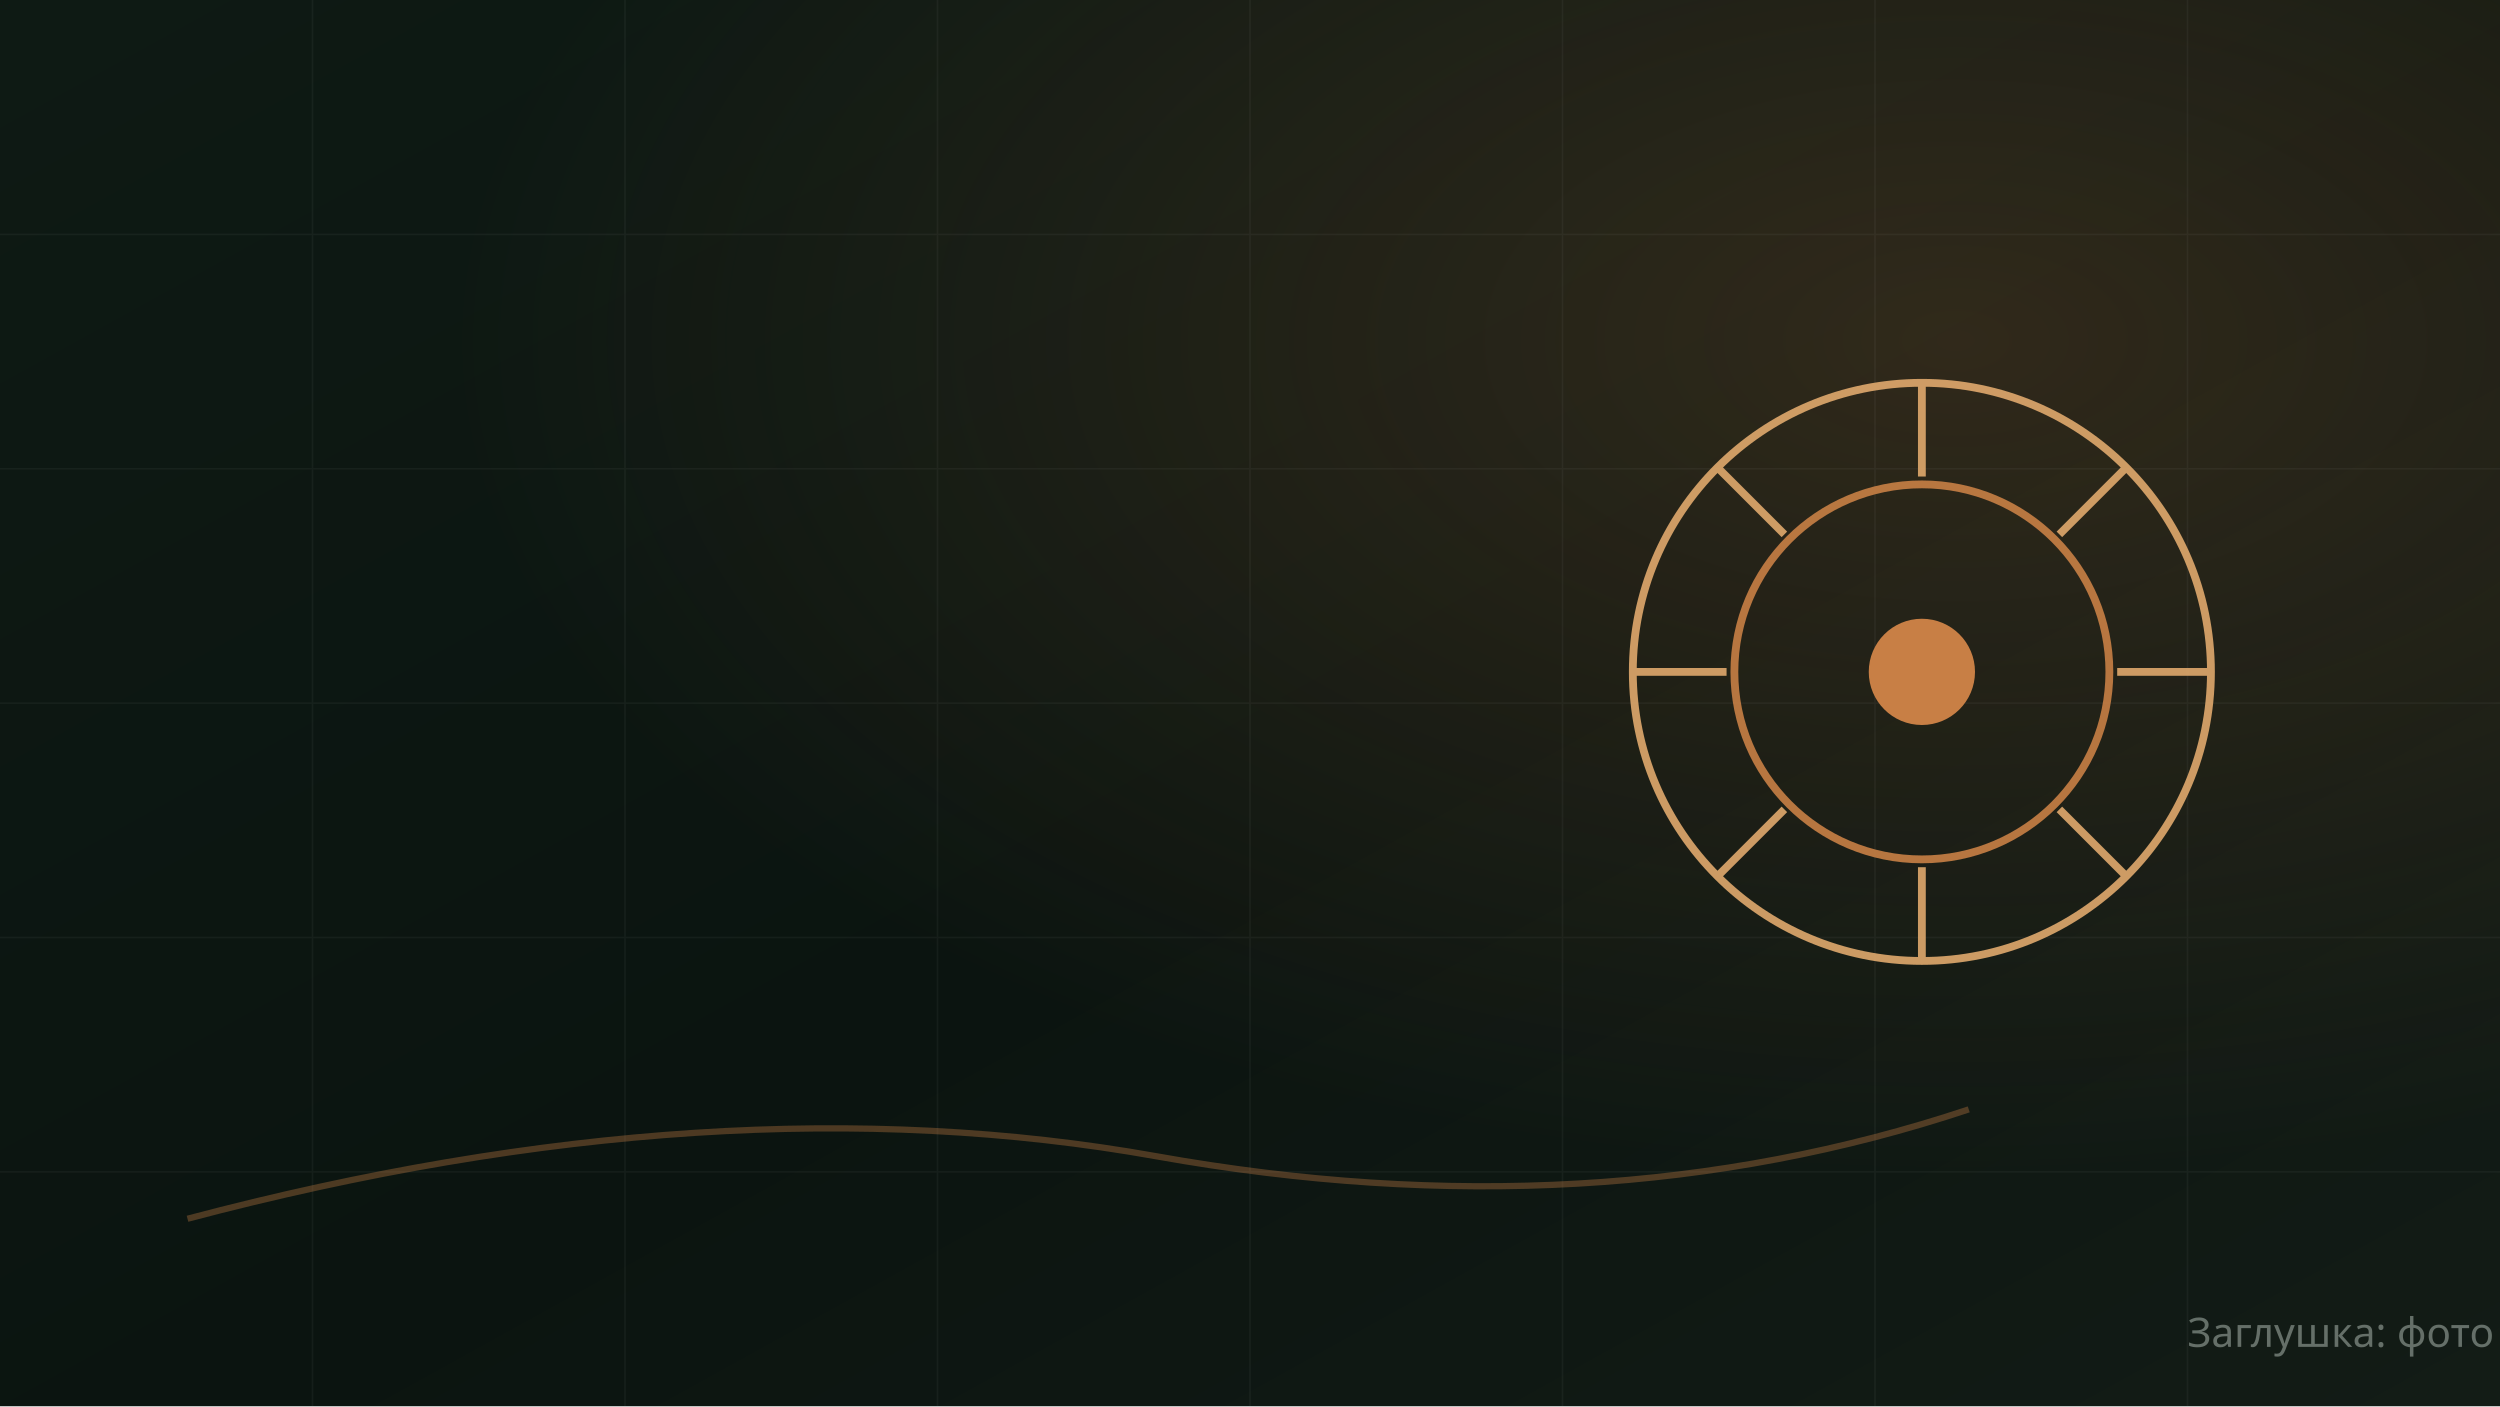
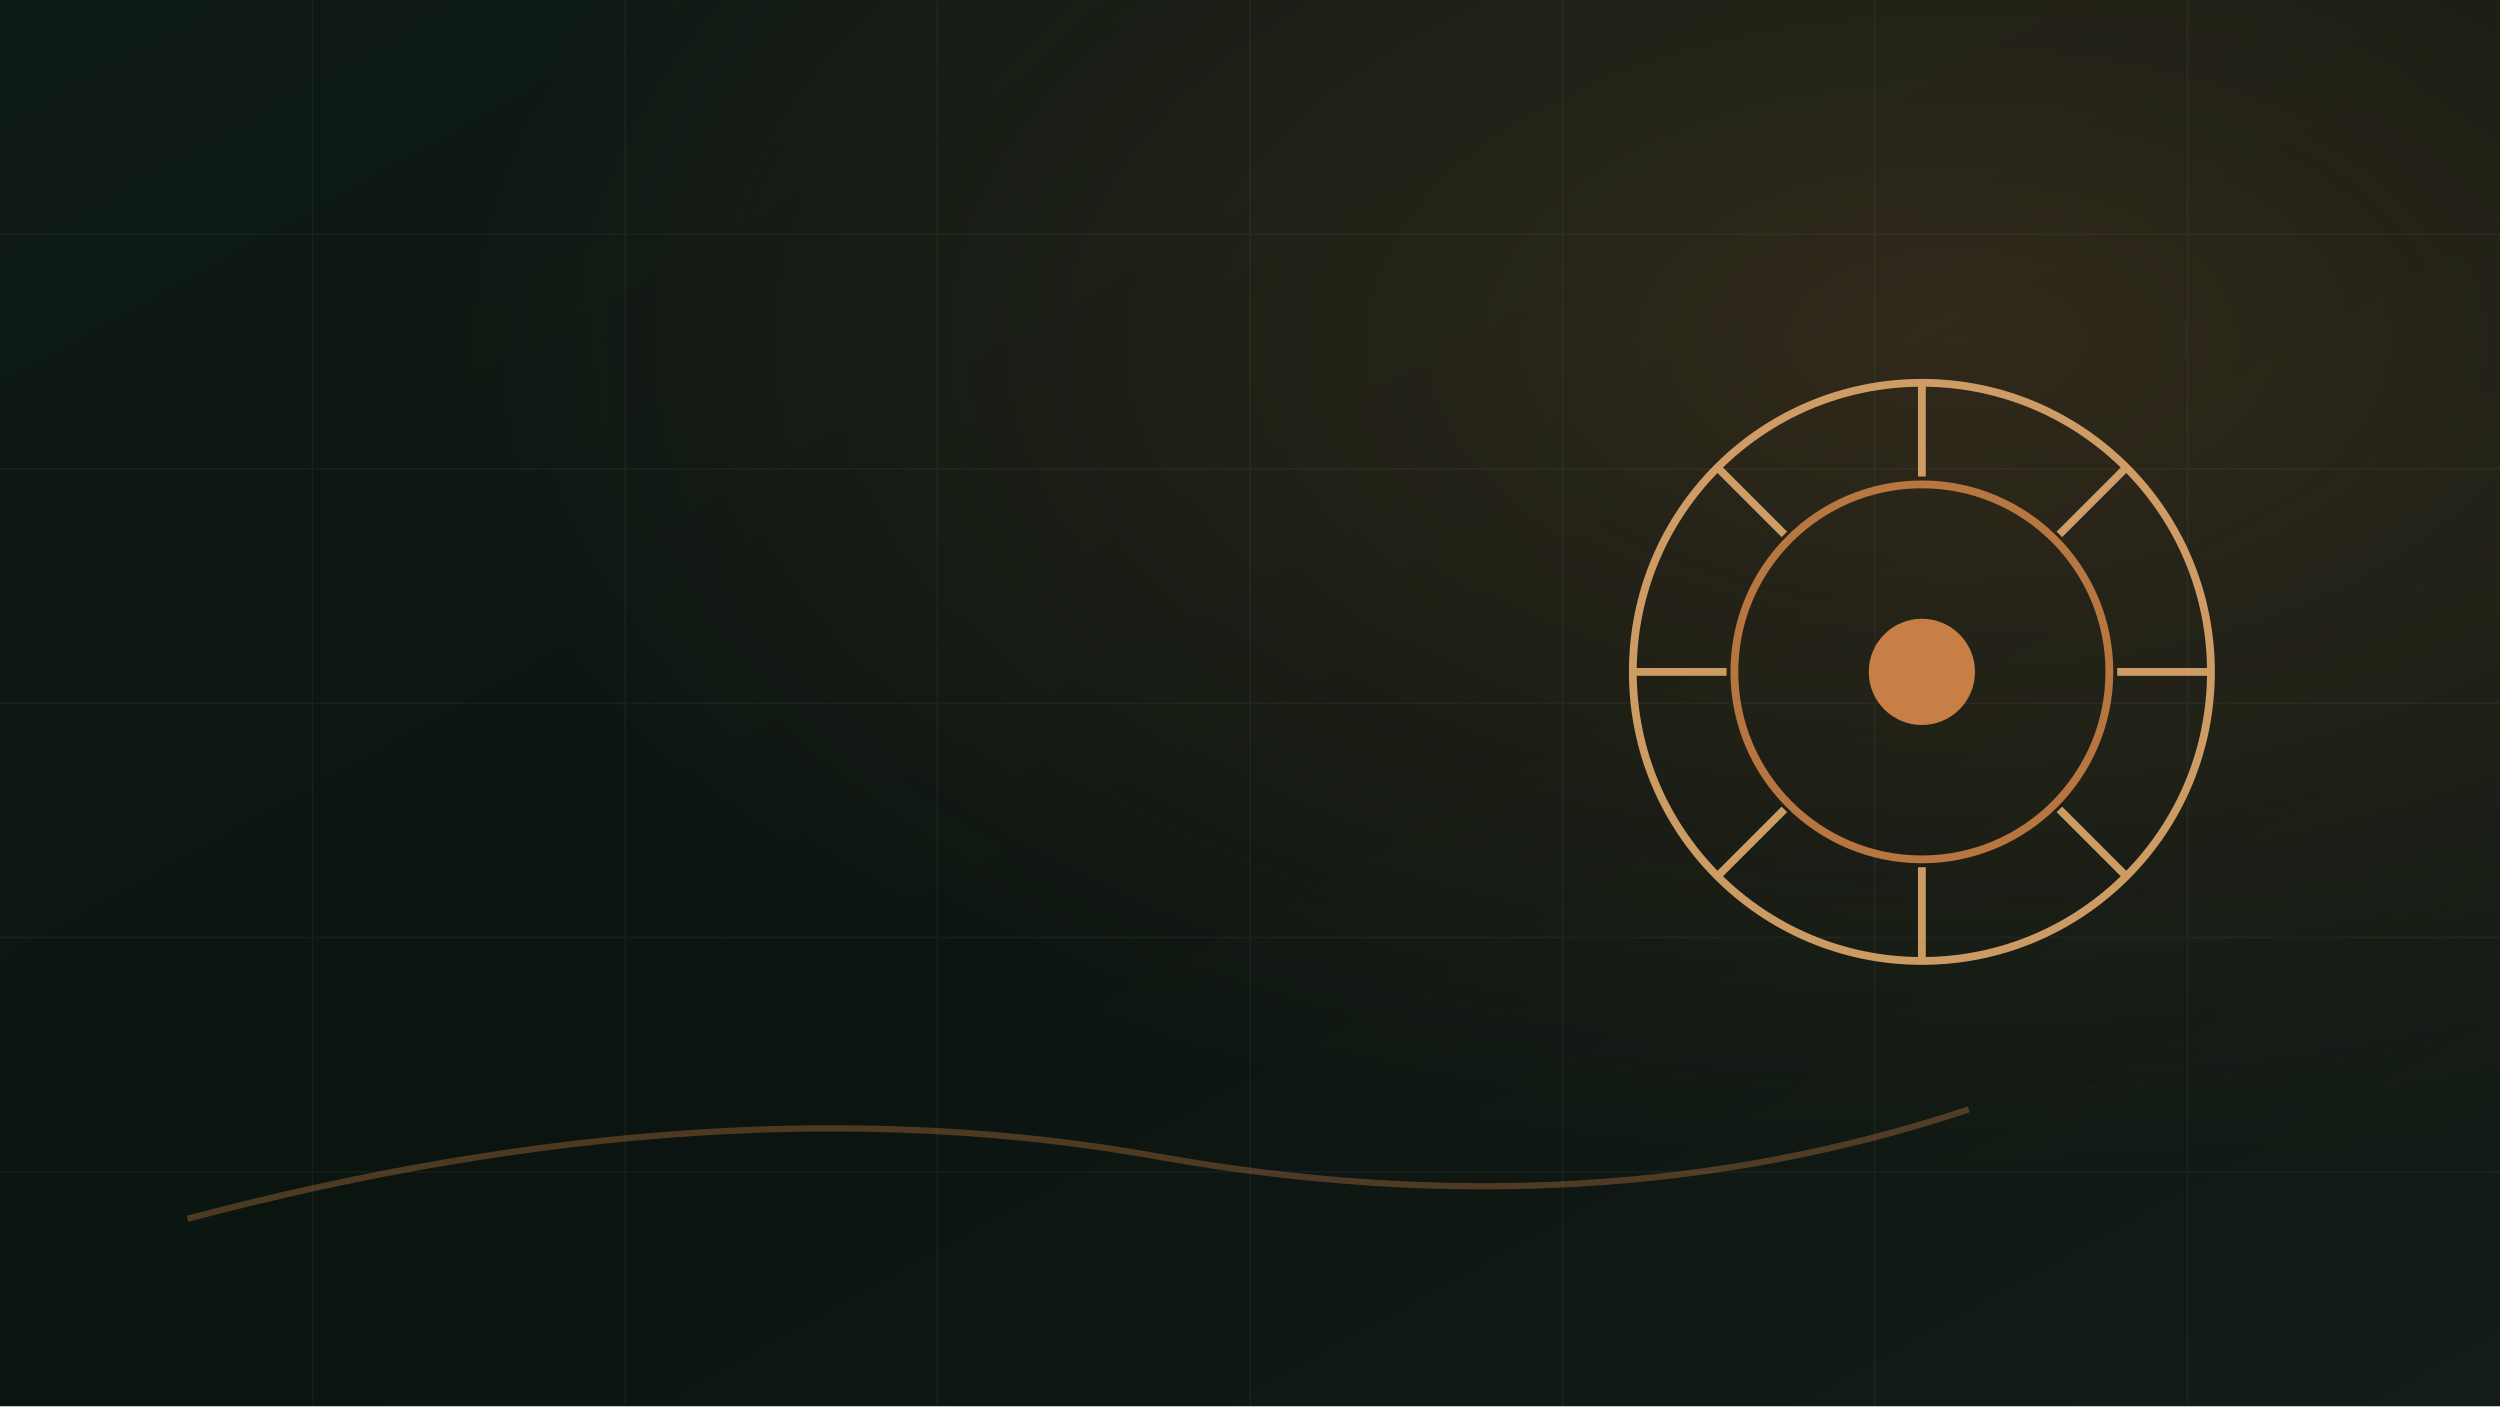
<svg xmlns="http://www.w3.org/2000/svg" viewBox="0 0 1600 900" role="img">
  <defs>
    <linearGradient id="g" x1="0" y1="0" x2="1" y2="1">
      <stop offset="0" stop-color="#0E1A14" />
      <stop offset=".55" stop-color="#0B1410" />
      <stop offset="1" stop-color="#131C16" />
    </linearGradient>
    <radialGradient id="s" cx=".78" cy=".24" r=".6">
      <stop offset="0" stop-color="#C87F45" stop-opacity=".20" />
      <stop offset="1" stop-color="#C87F45" stop-opacity="0" />
    </radialGradient>
  </defs>
  <rect width="1600" height="900" fill="url(#g)" />
  <rect width="1600" height="900" fill="url(#s)" />
  <g stroke="#B7C4BB" stroke-opacity=".06">
    <path d="M0 150h1600M0 300h1600M0 450h1600M0 600h1600M0 750h1600M200 0v900M400 0v900M600 0v900M800 0v900M1000 0v900M1200 0v900M1400 0v900" />
  </g>
  <g fill="none" stroke="#E0A96D" stroke-width="5" opacity=".9">
    <circle cx="1230" cy="430" r="185" />
    <circle cx="1230" cy="430" r="120" stroke="#C87F45" />
    <path d="M1230 245v60M1230 555v60M1045 430h60M1355 430h60M1100 300l42 42M1318 518l42 42M1100 560l42-42M1318 342l42-42" />
  </g>
  <circle cx="1230" cy="430" r="34" fill="#C87F45" />
  <path d="M120 780q340-90 620-40t520-30" fill="none" stroke="#C87F45" stroke-width="4" opacity=".35" />
-   <g fill="#B7C4BB" font-family="sans-serif" font-size="26" opacity=".5">
-     <text x="1400" y="862">Заглушка: фото появится после съёмки в сервисе</text>
-   </g>
</svg>
